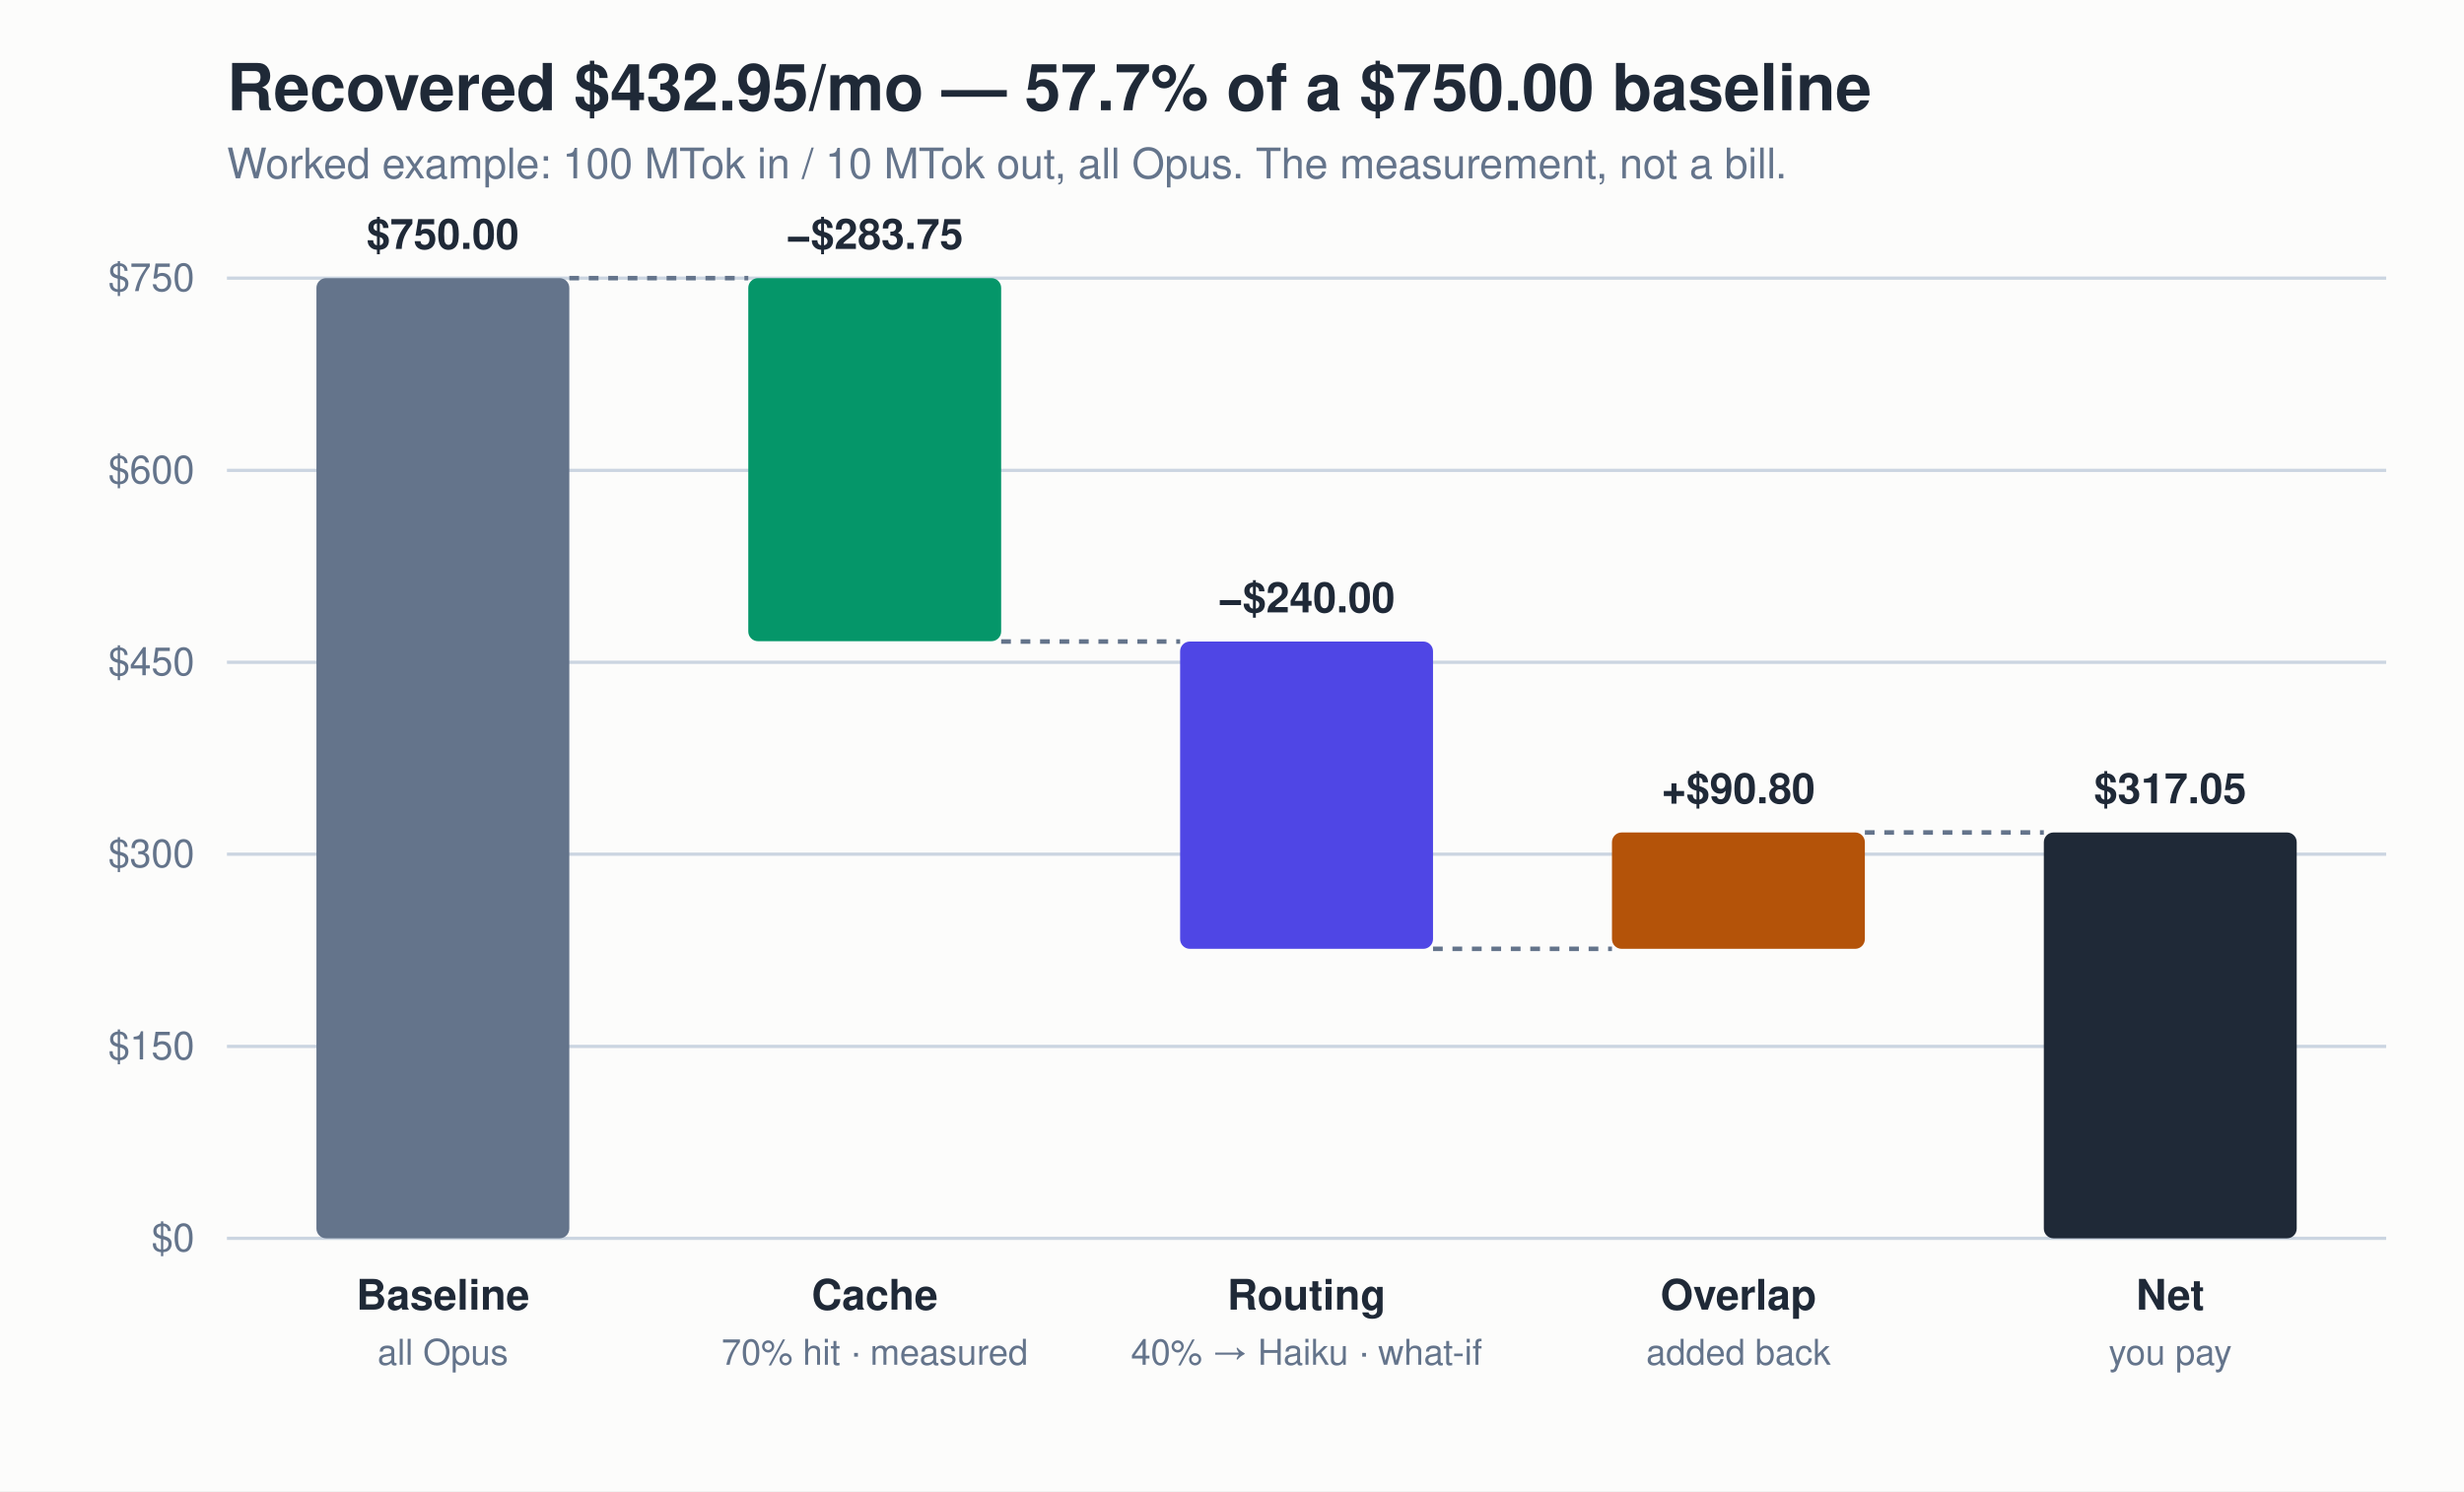
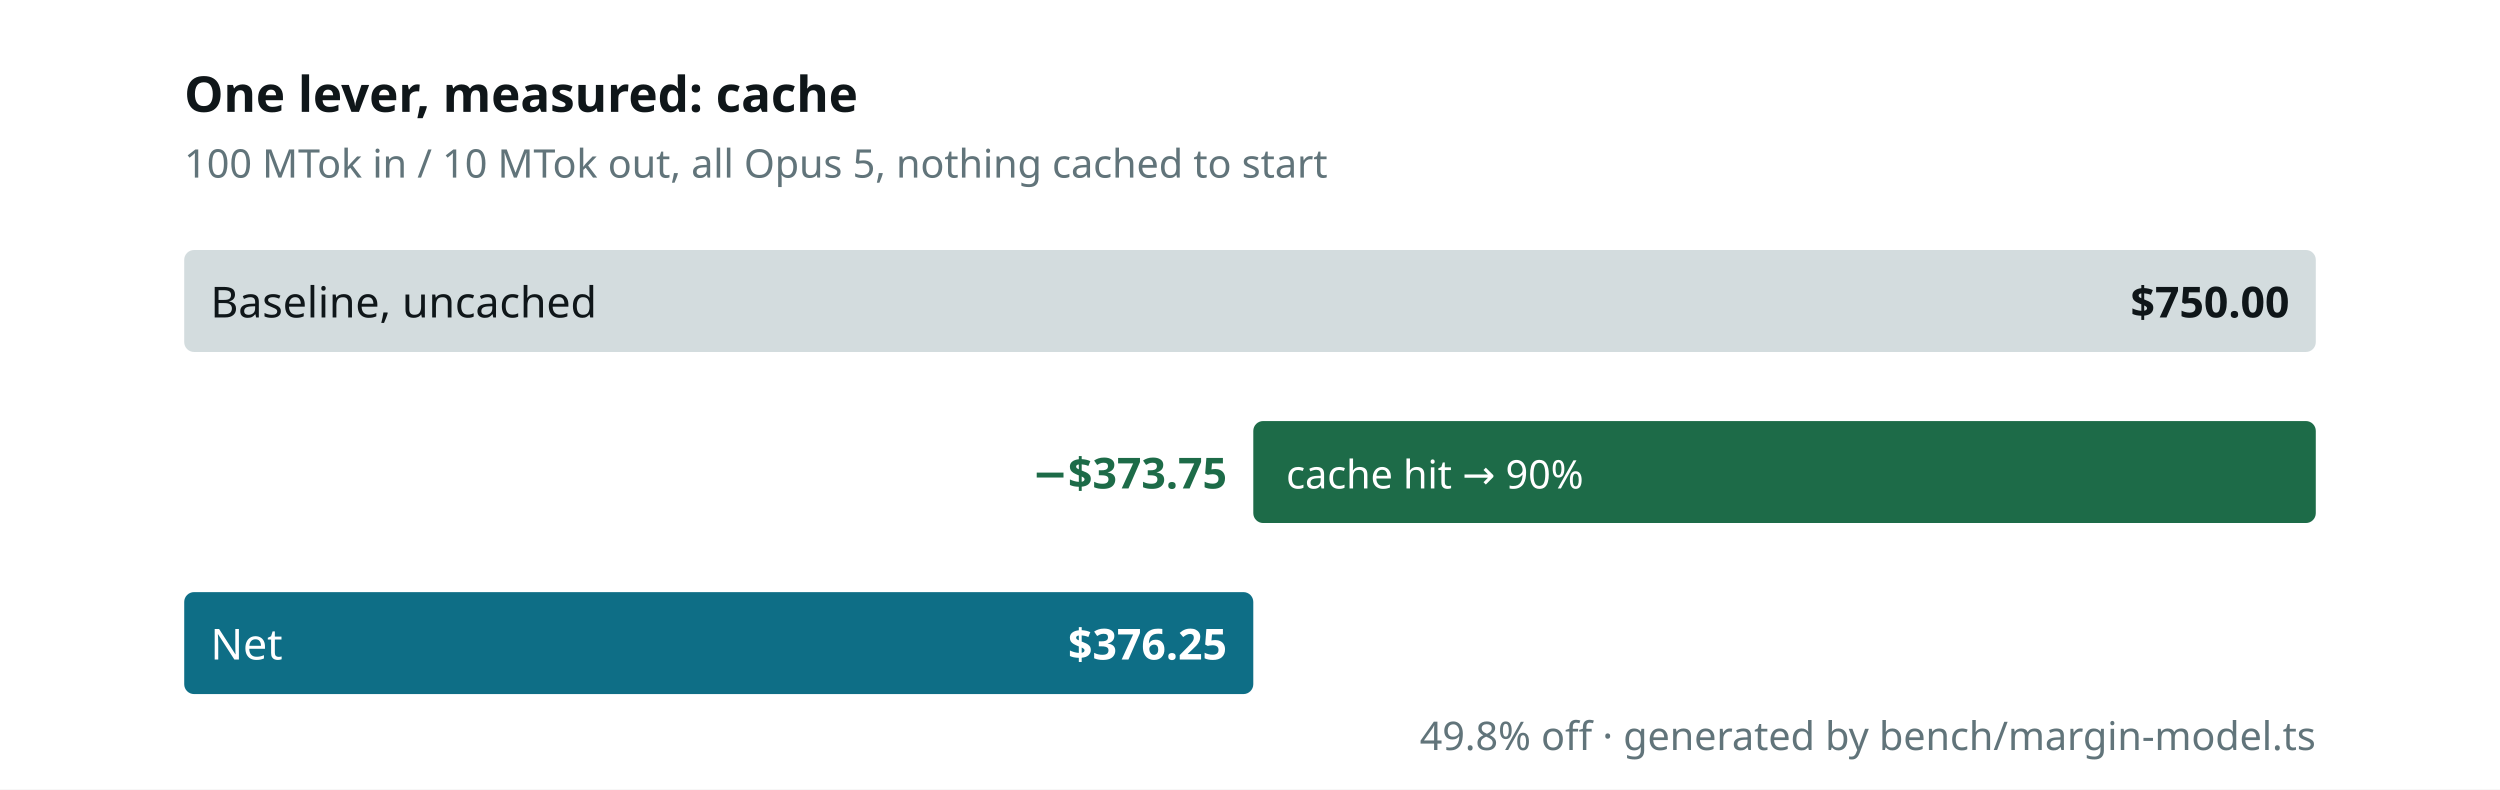
- <svg xmlns="http://www.w3.org/2000/svg" width="760" height="460" viewBox="0 0 760 460">
-   <rect width="760" height="460" fill="#fcfcfb" />
-   <text x="70" y="34" font-family="-apple-system,BlinkMacSystemFont,'Segoe UI',Helvetica,Arial,sans-serif" font-size="20" font-weight="750" fill="#1f2937">Recovered $432.95/mo — 57.7% of a $750.00 baseline</text>
-   <text x="70" y="55" font-family="-apple-system,BlinkMacSystemFont,'Segoe UI',Helvetica,Arial,sans-serif" font-size="13" fill="#64748b">Worked example: 100 MTok in / 10 MTok out, all Opus. The measurement, not a bill.</text>
-   <line x1="70" y1="382.0" x2="736" y2="382.0" stroke="#cbd5e1" stroke-width="1" />
-   <text x="60" y="386.0" text-anchor="end" font-family="-apple-system,BlinkMacSystemFont,'Segoe UI',Helvetica,Arial,sans-serif" font-size="12" fill="#64748b">$0</text>
-   <line x1="70" y1="322.8" x2="736" y2="322.8" stroke="#cbd5e1" stroke-width="1" />
-   <text x="60" y="326.8" text-anchor="end" font-family="-apple-system,BlinkMacSystemFont,'Segoe UI',Helvetica,Arial,sans-serif" font-size="12" fill="#64748b">$150</text>
-   <line x1="70" y1="263.5" x2="736" y2="263.5" stroke="#cbd5e1" stroke-width="1" />
-   <text x="60" y="267.5" text-anchor="end" font-family="-apple-system,BlinkMacSystemFont,'Segoe UI',Helvetica,Arial,sans-serif" font-size="12" fill="#64748b">$300</text>
-   <line x1="70" y1="204.3" x2="736" y2="204.3" stroke="#cbd5e1" stroke-width="1" />
-   <text x="60" y="208.3" text-anchor="end" font-family="-apple-system,BlinkMacSystemFont,'Segoe UI',Helvetica,Arial,sans-serif" font-size="12" fill="#64748b">$450</text>
-   <line x1="70" y1="145.1" x2="736" y2="145.1" stroke="#cbd5e1" stroke-width="1" />
-   <text x="60" y="149.1" text-anchor="end" font-family="-apple-system,BlinkMacSystemFont,'Segoe UI',Helvetica,Arial,sans-serif" font-size="12" fill="#64748b">$600</text>
-   <line x1="70" y1="85.8" x2="736" y2="85.8" stroke="#cbd5e1" stroke-width="1" />
-   <text x="60" y="89.8" text-anchor="end" font-family="-apple-system,BlinkMacSystemFont,'Segoe UI',Helvetica,Arial,sans-serif" font-size="12" fill="#64748b">$750</text>
-   <line x1="175.6" y1="85.8" x2="230.8" y2="85.8" stroke="#64748b" stroke-width="1.4" stroke-dasharray="3 3" />
-   <line x1="308.8" y1="197.9" x2="364.0" y2="197.9" stroke="#64748b" stroke-width="1.4" stroke-dasharray="3 3" />
-   <line x1="442.0" y1="292.7" x2="497.2" y2="292.7" stroke="#64748b" stroke-width="1.4" stroke-dasharray="3 3" />
-   <line x1="575.2" y1="256.8" x2="630.4" y2="256.8" stroke="#64748b" stroke-width="1.4" stroke-dasharray="3 3" />
-   <rect x="97.6" y="85.8" width="78" height="296.2" rx="3" fill="#64748b" />
-   <text x="136.6" y="76.8" text-anchor="middle" font-family="-apple-system,BlinkMacSystemFont,'Segoe UI',Helvetica,Arial,sans-serif" font-size="13" font-weight="700" fill="#1f2937">$750.00</text>
-   <text x="136.6" y="404.0" text-anchor="middle" font-family="-apple-system,BlinkMacSystemFont,'Segoe UI',Helvetica,Arial,sans-serif" font-size="13" font-weight="600" fill="#1f2937">Baseline</text>
-   <text x="136.6" y="421.0" text-anchor="middle" font-family="-apple-system,BlinkMacSystemFont,'Segoe UI',Helvetica,Arial,sans-serif" font-size="11" fill="#64748b">all Opus</text>
-   <rect x="230.8" y="85.8" width="78" height="112.0" rx="3" fill="#059669" />
-   <text x="269.8" y="76.8" text-anchor="middle" font-family="-apple-system,BlinkMacSystemFont,'Segoe UI',Helvetica,Arial,sans-serif" font-size="13" font-weight="700" fill="#1f2937">−$283.75</text>
-   <text x="269.8" y="404.0" text-anchor="middle" font-family="-apple-system,BlinkMacSystemFont,'Segoe UI',Helvetica,Arial,sans-serif" font-size="13" font-weight="600" fill="#1f2937">Cache</text>
-   <text x="269.8" y="421.0" text-anchor="middle" font-family="-apple-system,BlinkMacSystemFont,'Segoe UI',Helvetica,Arial,sans-serif" font-size="11" fill="#64748b">70% hit · measured</text>
-   <rect x="364.0" y="197.9" width="78" height="94.8" rx="3" fill="#4f46e5" />
-   <text x="403.0" y="188.9" text-anchor="middle" font-family="-apple-system,BlinkMacSystemFont,'Segoe UI',Helvetica,Arial,sans-serif" font-size="13" font-weight="700" fill="#1f2937">−$240.00</text>
-   <text x="403.0" y="404.0" text-anchor="middle" font-family="-apple-system,BlinkMacSystemFont,'Segoe UI',Helvetica,Arial,sans-serif" font-size="13" font-weight="600" fill="#1f2937">Routing</text>
-   <text x="403.0" y="421.0" text-anchor="middle" font-family="-apple-system,BlinkMacSystemFont,'Segoe UI',Helvetica,Arial,sans-serif" font-size="11" fill="#64748b">40% → Haiku · what-if</text>
-   <rect x="497.2" y="256.8" width="78" height="35.9" rx="3" fill="#b45309" />
-   <text x="536.2" y="247.8" text-anchor="middle" font-family="-apple-system,BlinkMacSystemFont,'Segoe UI',Helvetica,Arial,sans-serif" font-size="13" font-weight="700" fill="#1f2937">+$90.80</text>
-   <text x="536.2" y="404.0" text-anchor="middle" font-family="-apple-system,BlinkMacSystemFont,'Segoe UI',Helvetica,Arial,sans-serif" font-size="13" font-weight="600" fill="#1f2937">Overlap</text>
-   <text x="536.2" y="421.0" text-anchor="middle" font-family="-apple-system,BlinkMacSystemFont,'Segoe UI',Helvetica,Arial,sans-serif" font-size="11" fill="#64748b">added back</text>
-   <rect x="630.4" y="256.8" width="78" height="125.2" rx="3" fill="#1f2937" />
-   <text x="669.4" y="247.8" text-anchor="middle" font-family="-apple-system,BlinkMacSystemFont,'Segoe UI',Helvetica,Arial,sans-serif" font-size="13" font-weight="700" fill="#1f2937">$317.05</text>
-   <text x="669.4" y="404.0" text-anchor="middle" font-family="-apple-system,BlinkMacSystemFont,'Segoe UI',Helvetica,Arial,sans-serif" font-size="13" font-weight="600" fill="#1f2937">Net</text>
-   <text x="669.4" y="421.0" text-anchor="middle" font-family="-apple-system,BlinkMacSystemFont,'Segoe UI',Helvetica,Arial,sans-serif" font-size="11" fill="#64748b">you pay</text>
+ <svg xmlns="http://www.w3.org/2000/svg" viewBox="0 0 760 240" width="760" height="240" font-family="ui-sans-serif,system-ui,sans-serif" role="img" aria-label="Waterfall: $750.00 uncached baseline, minus $373.75 from raising cache hit to 90%, leaving $376.25 — 49.8% off">
+   <rect width="760" height="240" fill="#ffffff" />
+   <text x="56" y="34" font-size="15" font-weight="600" fill="#0f1619">One lever, measured: cache</text>
+   <text x="56" y="54" font-size="12" fill="#61747a">100 MTok in / 10 MTok out, all Opus 5, nothing cached to start</text>
+   <rect x="56" y="76" width="648" height="31" rx="3" fill="#d3dcde" />
+   <text x="64" y="96.5" font-size="13" fill="#0f1619">Baseline, uncached</text>
+   <text x="696" y="96.5" font-size="13" text-anchor="end" fill="#0f1619" font-weight="600">$750.00</text>
+   <rect x="381" y="128" width="323" height="31" rx="3" fill="#1d6b48" />
+   <text x="373" y="148.5" font-size="13" text-anchor="end" fill="#1d6b48" font-weight="600">−$373.75</text>
+   <text x="391" y="148.5" font-size="12" fill="#ffffff">cache hit → 90%</text>
+   <rect x="56" y="180" width="325" height="31" rx="3" fill="#0e6e86" />
+   <text x="64" y="200.5" font-size="13" fill="#ffffff">Net</text>
+   <text x="373" y="200.5" font-size="13" text-anchor="end" fill="#ffffff" font-weight="600">$376.25</text>
+   <text x="704" y="228" font-size="12" text-anchor="end" fill="#61747a">49.8% off · generated by bench/margin-model.ts</text>
</svg>
